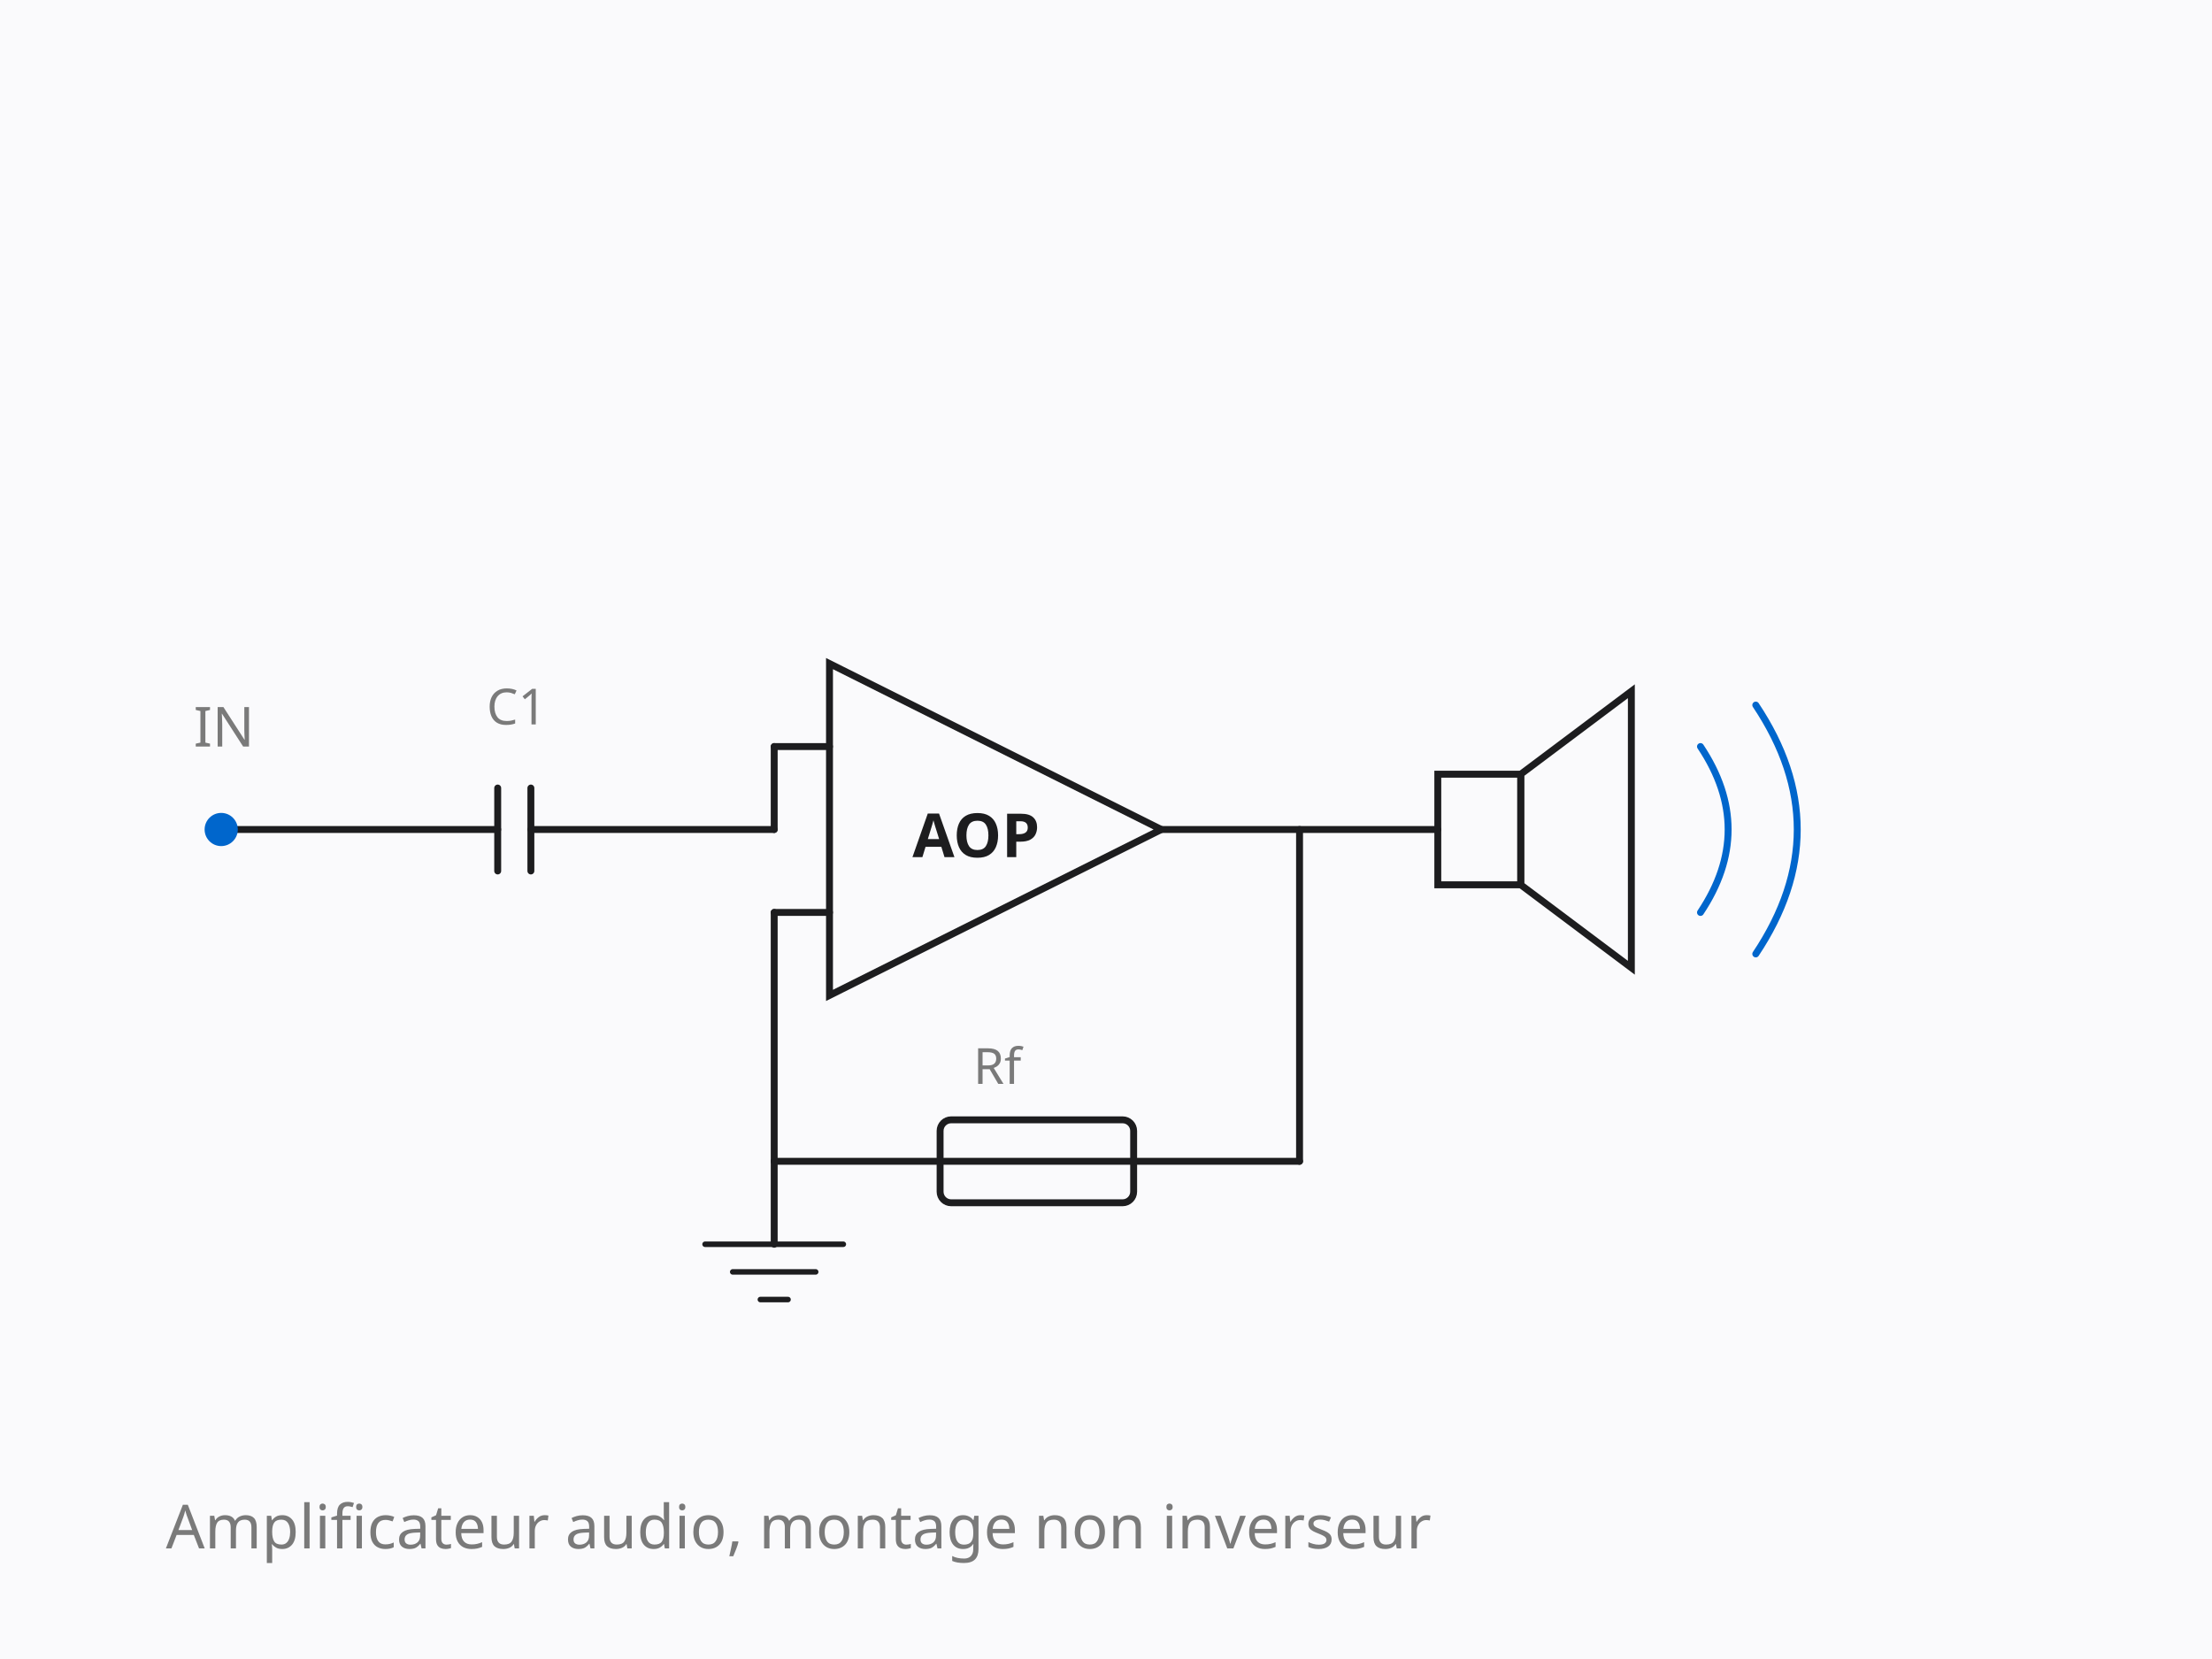
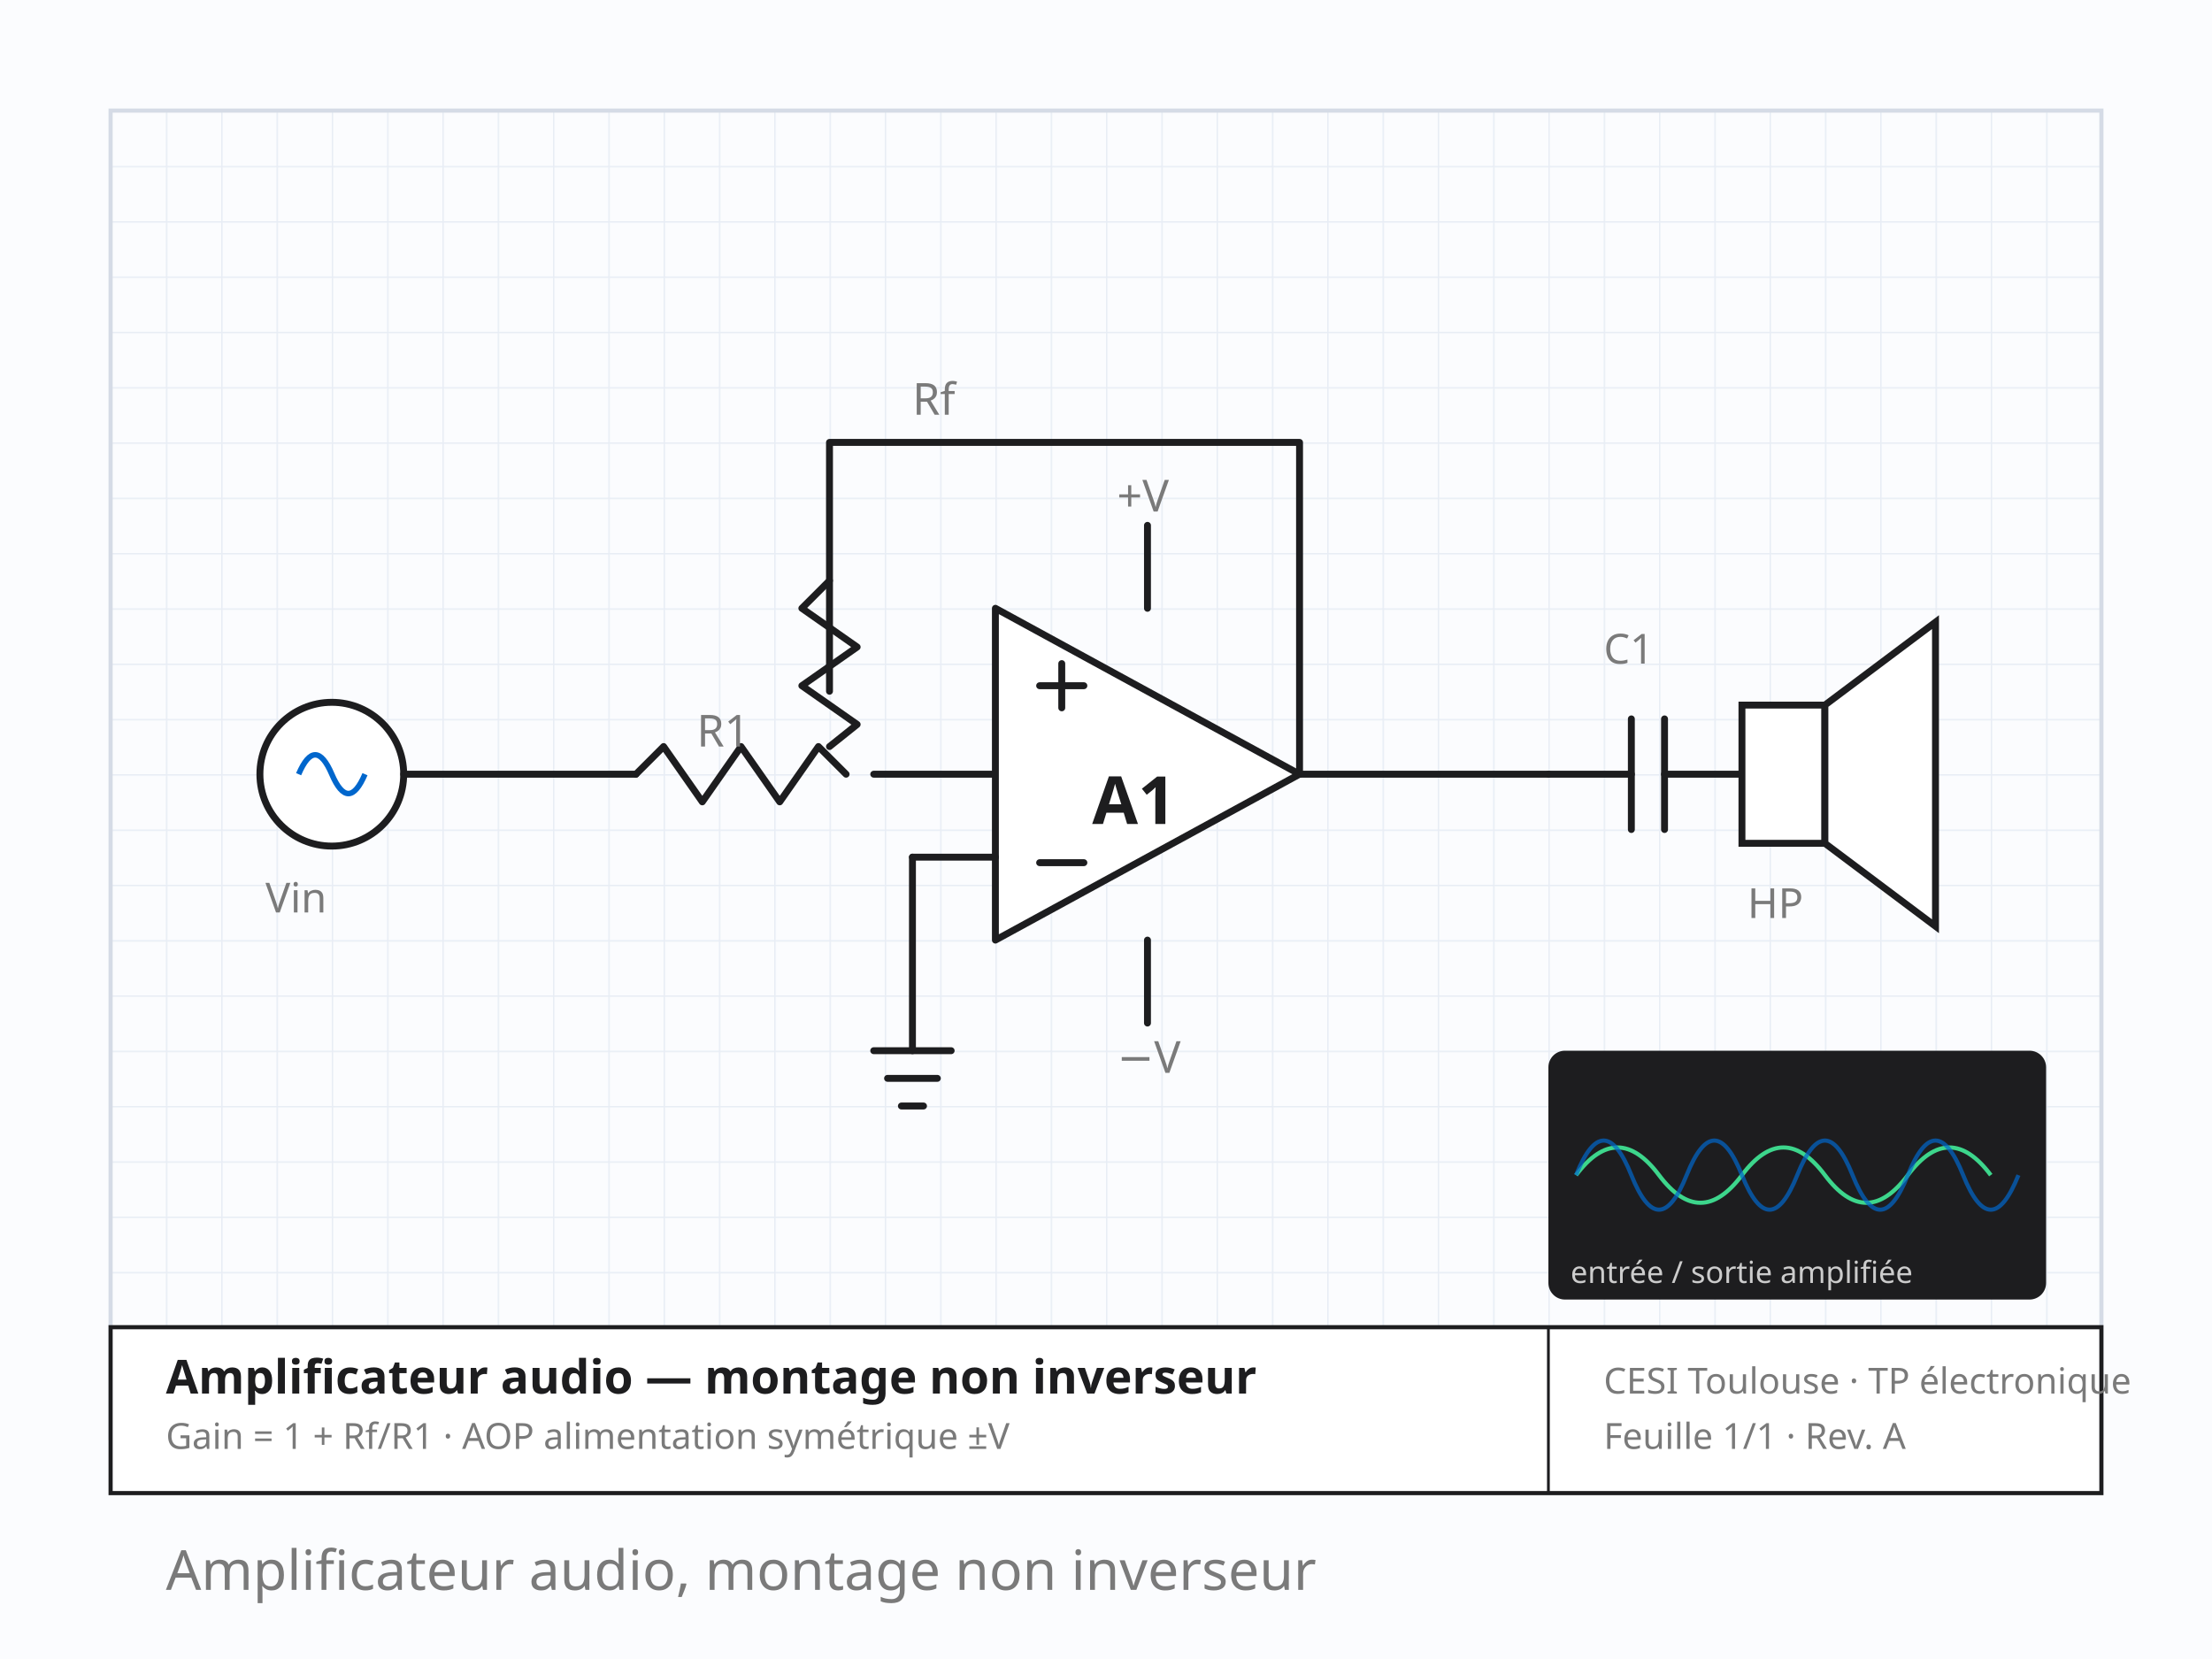
<svg xmlns="http://www.w3.org/2000/svg" viewBox="0 0 800 600" font-family="system-ui,sans-serif">
-   <rect width="800" height="600" fill="#fafafc" />
+   <defs>
+     <pattern id="gridAmpli" width="20" height="20" patternUnits="userSpaceOnUse">
+       <path d="M20 0 L0 0 0 20" fill="none" stroke="#e8edf5" stroke-width="1" />
+     </pattern>
+     <linearGradient id="chipGrad" x1="0" y1="0" x2="0" y2="1">
+       <stop offset="0%" stop-color="#3a3a3c" />
+       <stop offset="100%" stop-color="#1d1d1f" />
+     </linearGradient>
+   </defs>
+   <rect width="800" height="600" fill="#fbfcfe" />
+   <rect x="40" y="40" width="720" height="480" fill="url(#gridAmpli)" />
+   <rect x="40" y="40" width="720" height="480" fill="none" stroke="#d5dbe6" stroke-width="1.5" />
+   <circle cx="120" cy="280" r="26" fill="#ffffff" stroke="#1d1d1f" stroke-width="2.5" />
+   <path d="M108 280 Q114 266 120 280 T132 280" fill="none" stroke="#0066cc" stroke-width="2" />
+   <text x="96" y="330" font-size="15" fill="#7a7a7a">Vin</text>
+   <g stroke="#1d1d1f" stroke-width="2.5" fill="none" stroke-linecap="round" stroke-linejoin="round">
+     <line x1="146" y1="280" x2="230" y2="280" />
+     <path d="M230 280 l10 -10 l14 20 l14 -20 l14 20 l14 -20 l10 10" />
+     <line x1="316" y1="280" x2="360" y2="280" />
+     <path d="M360 220 L360 340 L470 280 Z" fill="#ffffff" />
+     <line x1="376" y1="248" x2="392" y2="248" />
+     <line x1="384" y1="240" x2="384" y2="256" />
+     <line x1="376" y1="312" x2="392" y2="312" />
+     <line x1="360" y1="310" x2="330" y2="310" />
+     <line x1="330" y1="310" x2="330" y2="380" />
+     <line x1="316" y1="380" x2="344" y2="380" />
+     <line x1="321" y1="390" x2="339" y2="390" />
+     <line x1="326" y1="400" x2="334" y2="400" />
+     <line x1="470" y1="280" x2="560" y2="280" />
+     <path d="M470 280 L470 160 L300 160 L300 250" />
+     <path d="M300 250 l-10 10 l20 14 l-20 14 l20 14 l-10 8" transform="translate(0 -40)" />
+     <line x1="415" y1="220" x2="415" y2="190" />
+     <line x1="415" y1="340" x2="415" y2="370" />
+   </g>
+   <text x="404" y="185" font-size="16" fill="#7a7a7a">+V</text>
+   <text x="404" y="388" font-size="16" fill="#7a7a7a">−V</text>
+   <text x="395" y="298" font-size="24" fill="#1d1d1f" font-weight="700">A1</text>
+   <text x="252" y="270" font-size="16" fill="#7a7a7a">R1</text>
+   <text x="330" y="150" font-size="16" fill="#7a7a7a">Rf</text>
  <g stroke="#1d1d1f" stroke-width="2.5" fill="none" stroke-linecap="round">
-     <line x1="80" y1="300" x2="180" y2="300" />
-     <line x1="180" y1="285" x2="180" y2="315" />
-     <line x1="192" y1="285" x2="192" y2="315" />
-     <line x1="192" y1="300" x2="280" y2="300" />
-     <path d="M300 240 L300 360 L420 300 Z" />
-     <line x1="280" y1="270" x2="300" y2="270" />
-     <line x1="280" y1="330" x2="300" y2="330" />
-     <line x1="280" y1="270" x2="280" y2="300" />
-     <line x1="420" y1="300" x2="520" y2="300" />
-     <line x1="280" y1="330" x2="280" y2="420" />
-     <line x1="280" y1="420" x2="470" y2="420" />
-     <line x1="470" y1="420" x2="470" y2="300" />
-     <rect x="340" y="405" width="70" height="30" rx="4" />
-     <line x1="255" y1="450" x2="305" y2="450" stroke-width="2" />
-     <line x1="265" y1="460" x2="295" y2="460" stroke-width="2" />
-     <line x1="275" y1="470" x2="285" y2="470" stroke-width="2" />
-     <line x1="280" y1="420" x2="280" y2="450" />
-     <rect x="520" y="280" width="30" height="40" />
-     <path d="M550 280 L590 250 L590 350 L550 320 Z" />
-     <path d="M615 270 Q635 300 615 330" stroke="#0066cc" />
-     <path d="M635 255 Q665 300 635 345" stroke="#0066cc" />
+     <line x1="560" y1="280" x2="590" y2="280" />
+     <line x1="590" y1="260" x2="590" y2="300" />
+     <line x1="602" y1="260" x2="602" y2="300" />
+     <line x1="602" y1="280" x2="630" y2="280" />
+     <rect x="630" y="255" width="30" height="50" fill="#ffffff" />
+     <path d="M660 255 L700 225 L700 335 L660 305 Z" fill="#ffffff" />
  </g>
-   <circle cx="80" cy="300" r="6" fill="#0066cc" />
-   <text x="70" y="270" font-size="20" fill="#7a7a7a">IN</text>
-   <text x="330" y="310" font-size="22" fill="#1d1d1f" font-weight="600">AOP</text>
-   <text x="352" y="392" font-size="18" fill="#7a7a7a">Rf</text>
-   <text x="176" y="262" font-size="18" fill="#7a7a7a">C1</text>
-   <text x="60" y="560" font-size="22" fill="#7a7a7a">Amplificateur audio, montage non inverseur</text>
+   <text x="580" y="240" font-size="15" fill="#7a7a7a">C1</text>
+   <text x="632" y="332" font-size="15" fill="#7a7a7a">HP</text>
+   <rect x="560" y="380" width="180" height="90" rx="6" fill="#1d1d1f" />
+   <path d="M570 425 Q585 405 600 425 T630 425 T660 425 T690 425 T720 425" fill="none" stroke="#3dd68c" stroke-width="1.5" />
+   <path d="M570 425 Q580 400 590 425 T610 425 T630 425 T650 425 T670 425 T690 425 T710 425 T730 425" fill="none" stroke="#0066cc" stroke-width="1.5" opacity="0.7" />
+   <text x="568" y="464" font-size="11" fill="#cccccc">entrée / sortie amplifiée</text>
+   <rect x="40" y="480" width="720" height="60" fill="#ffffff" stroke="#1d1d1f" stroke-width="1.5" />
+   <line x1="560" y1="480" x2="560" y2="540" stroke="#1d1d1f" stroke-width="1" />
+   <text x="60" y="504" font-size="17" font-weight="600" fill="#1d1d1f">Amplificateur audio — montage non inverseur</text>
+   <text x="60" y="524" font-size="13" fill="#7a7a7a">Gain = 1 + Rf/R1 · AOP alimentation symétrique ±V</text>
+   <text x="580" y="504" font-size="13" fill="#7a7a7a">CESI Toulouse · TP électronique</text>
+   <text x="580" y="524" font-size="13" fill="#7a7a7a">Feuille 1/1 · Rev. A</text>
+   <text x="60" y="575" font-size="20" fill="#7a7a7a">Amplificateur audio, montage non inverseur</text>
</svg>
